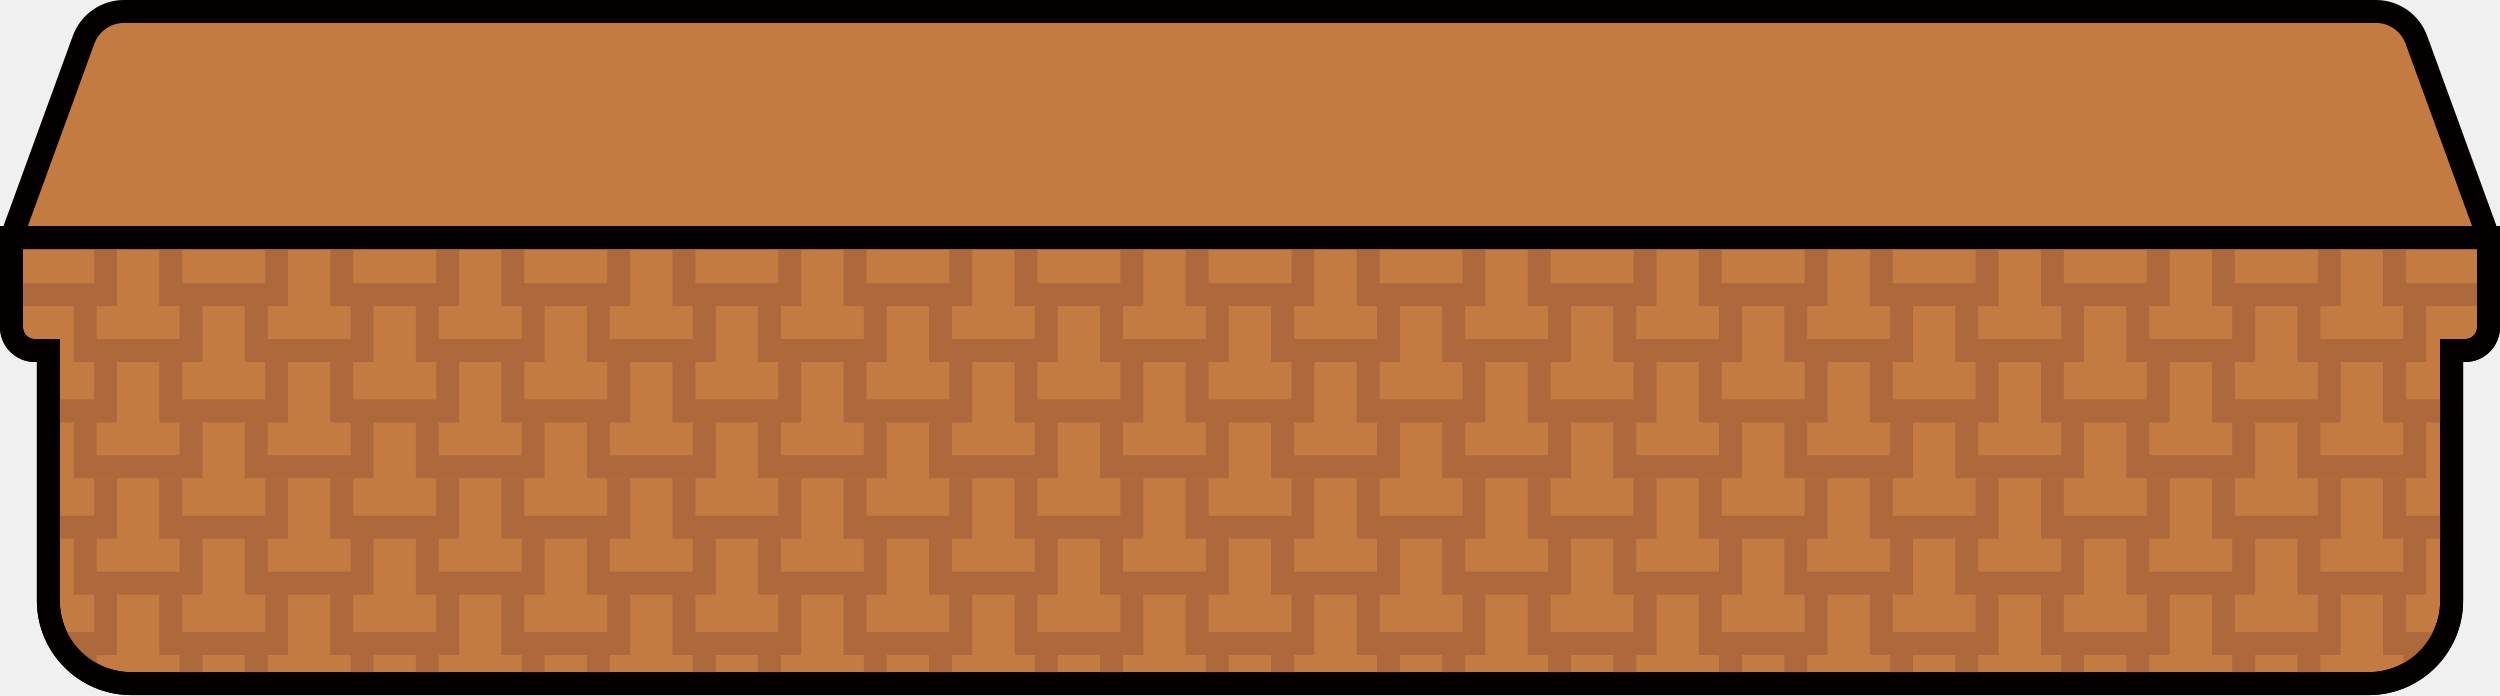
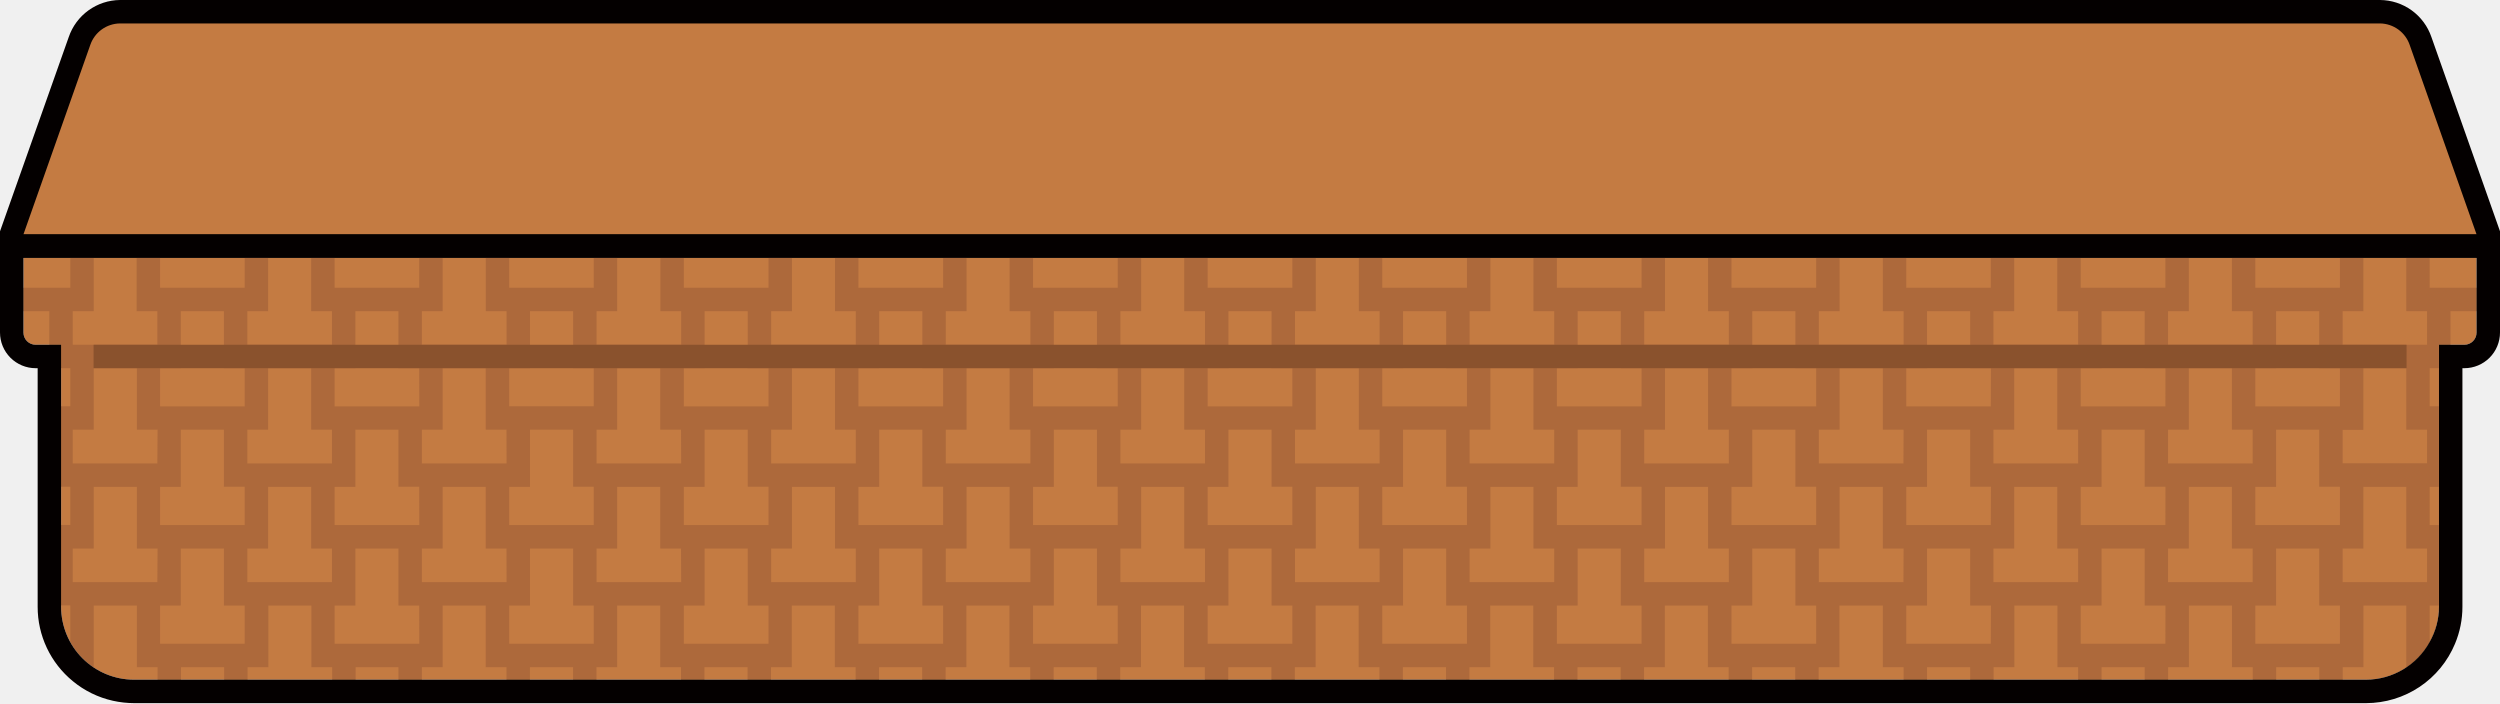
- <svg xmlns="http://www.w3.org/2000/svg" id="레이어_1" data-name="레이어 1" viewBox="0 0 326.65 90.82">
+ <svg xmlns="http://www.w3.org/2000/svg" width="320" height="90" viewBox="0 0 320 90" fill="none">
+   <g clip-path="url(#clip0_25_553)">
+     <path d="M319.1 31.48H0.91L10.17 5.26C10.541 4.176 11.239 3.233 12.169 2.563C13.099 1.893 14.214 1.529 15.36 1.52H304.65C305.795 1.528 306.909 1.892 307.837 2.563C308.766 3.233 309.462 4.176 309.83 5.26L319.1 31.48Z" fill="#C47B42" />
+     <path d="M321.2 33H-1.2L8.8 4.74C9.268 3.368 10.15 2.175 11.325 1.326C12.501 0.477 13.91 0.014 15.36 0L304.65 0C306.101 0.011 307.513 0.474 308.69 1.323C309.867 2.172 310.751 3.366 311.22 4.74L321.2 33ZM3 30H317L308.45 5.78C308.183 4.98 307.674 4.283 306.993 3.785C306.312 3.287 305.493 3.013 304.65 3H15.36C14.521 3.01 13.706 3.278 13.026 3.768C12.346 4.259 11.834 4.947 11.56 5.74L3 30Z" fill="#040000" />
+     <path d="M4.56 44.13H7.82V77.67C7.82 80.144 8.803 82.518 10.553 84.267C12.302 86.017 14.675 87 17.15 87H302.86C305.334 86.997 307.705 86.013 309.454 84.264C311.203 82.515 312.187 80.144 312.19 77.67V44.13H315.44C315.646 44.13 315.849 44.089 316.039 44.01C316.229 43.931 316.402 43.816 316.547 43.67C316.692 43.524 316.806 43.35 316.884 43.16C316.962 42.97 317.001 42.766 317 42.56V33H3V42.56C2.999 42.766 3.038 42.97 3.116 43.16C3.194 43.35 3.308 43.524 3.453 43.67C3.598 43.816 3.771 43.931 3.961 44.01C4.151 44.089 4.354 44.13 4.56 44.13Z" fill="#C47B42" />
+     <path d="M288.68 36.83V33H285.68V39.83H288.34V44.13H277.51V39.83H280.17V33H277.17V36.83H266.33V33H263.33V39.83H266V44.13H255.16V39.83H257.82V33H254.82V36.83H244V33H241V39.83H243.66V44.13H232.81V39.83H235.47V33H232.47V36.83H221.63V33H218.63V39.83H221.29V44.13H210.46V39.83H213.12V33H210.12V36.83H199.28V33H196.28V39.83H198.94V44.13H188.11V39.83H190.77V33H187.77V36.83H176.93V33H173.93V39.83H176.59V44.13H165.76V39.83H168.42V33H165.42V36.83H154.58V33H151.58V39.83H154.24V44.13H143.41V39.83H146.07V33H143.07V36.83H132.23V33H129.23V39.83H131.89V44.13H121.06V39.83H123.72V33H120.72V36.83H109.88V33H106.88V39.83H109.54V44.13H98.71V39.83H101.37V33H98.37V36.83H87.53V33H84.53V39.83H87.19V44.13H76.36V39.83H79V33H76V36.83H65.18V33H62.18V39.83H64.84V44.13H54V39.83H56.66V33H53.66V36.83H42.83V33H39.83V39.83H42.49V44.13H31.66V39.83H34.32V33H31.32V36.83H20.49V33H17.49V39.83H20.14V44.13H9.31V39.83H12V33H9V36.83H3V39.83H6.31V44.13H7.82V47.13H9V52H7.82V62.3H9V67.19H7.82V77.49H9V82.13C9.713 83.431 10.724 84.545 11.95 85.38H12V77.51H17.52V85.4H20.17V87H23.17V85.4H28.69V87H31.69V85.4H34.35V77.51H39.86V85.4H42.52V87H45.52V85.4H51V87H54V85.4H56.66V77.51H62.17V85.4H64.83V87H67.83V85.4H73.35V87H76.35V85.4H79V77.51H84.51V85.4H87.17V87H90.17V85.4H95.69V87H98.69V85.4H101.35V77.51H106.86V85.4H109.52V87H112.52V85.4H118.04V87H121.04V85.4H123.7V77.51H129.21V85.4H131.87V87H134.87V85.4H140.39V87H143.39V85.4H146.05V77.51H151.56V85.4H154.22V87H157.22V85.4H162.74V87H165.74V85.4H168.4V77.51H173.91V85.4H176.57V87H179.57V85.4H185.09V87H188.09V85.4H190.75V77.51H196.26V85.4H198.92V87H201.92V85.4H207.44V87H210.44V85.4H213.1V77.51H218.61V85.4H221.27V87H224.27V85.4H229.79V87H232.79V85.4H235.45V77.51H241V85.4H243.66V87H246.66V85.4H252.18V87H255.18V85.4H257.84V77.51H263.35V85.4H266V87H269V85.4H274.52V87H277.52V85.4H280.18V77.51H285.69V85.4H288.35V87H291.35V85.4H296.87V87H299.87V85.4H302.52V77.51H308V85.4H308.05C309.276 84.569 310.287 83.458 311 82.16V77.51H312.16V67.21H311V62.32H312.16V52H311V47.13H312.16V44.13H313.66V39.83H317V36.83H311V33H308V39.83H310.66V44.13H299.86V39.83H302.51V33H299.51V36.83H288.68ZM20.14 74.51H9.31V70.21H12V62.32H17.52V70.21H20.17L20.14 74.51ZM20.14 59.32H9.31V55H12V47.13H17.52V55H20.17L20.14 59.32ZM31.32 82.4H20.49V77.51H23.14V70.21H28.66V77.51H31.32V82.4ZM31.32 67.21H20.49V62.32H23.14V55H28.66V62.3H31.32V67.21ZM31.32 52.02H20.49V47.13H23.14V39.83H28.66V47.13H31.32V52.02ZM42.49 74.51H31.66V70.21H34.32V62.32H39.83V70.21H42.49V74.51ZM42.49 59.32H31.66V55H34.32V47.13H39.83V55H42.49V59.32ZM53.67 82.4H42.83V77.51H45.49V70.21H51V77.51H53.66L53.67 82.4ZM53.67 67.21H42.83V62.32H45.49V55H51V62.3H53.66L53.67 67.21ZM53.67 52.02H42.83V47.13H45.49V39.83H51V47.13H53.66L53.67 52.02ZM64.84 74.51H54V70.21H56.66V62.32H62.17V70.21H64.83L64.84 74.51ZM64.84 59.32H54V55H56.66V47.13H62.17V55H64.83L64.84 59.32ZM76 82.4H65.18V77.51H67.84V70.21H73.36V77.51H76V82.4ZM76 67.21H65.18V62.32H67.84V55H73.36V62.3H76V67.21ZM76 52H65.18V47.13H67.84V39.83H73.36V47.13H76V52ZM87.19 74.51H76.36V70.21H79V62.32H84.51V70.21H87.17L87.19 74.51ZM87.19 59.32H76.36V55H79V47.13H84.51V55H87.17L87.19 59.32ZM98.37 82.4H87.53V77.51H90.19V70.21H95.71V77.51H98.37V82.4ZM98.37 67.21H87.53V62.32H90.19V55H95.71V62.3H98.37V67.21ZM98.37 52.02H87.53V47.13H90.19V39.83H95.71V47.13H98.37V52.02ZM109.54 74.51H98.71V70.21H101.37V62.32H106.88V70.21H109.54V74.51ZM109.54 59.32H98.71V55H101.37V47.13H106.88V55H109.54V59.32ZM120.72 82.4H109.88V77.51H112.54V70.21H118.06V77.51H120.72V82.4ZM120.72 67.21H109.88V62.32H112.54V55H118.06V62.3H120.72V67.21ZM120.72 52.02H109.88V47.13H112.54V39.83H118.06V47.13H120.72V52.02ZM131.89 74.51H121.06V70.21H123.72V62.32H129.23V70.21H131.89V74.51ZM131.89 59.32H121.06V55H123.72V47.13H129.23V55H131.89V59.32ZM143.07 82.4H132.23V77.51H134.89V70.21H140.41V77.51H143.07V82.4ZM143.07 67.21H132.23V62.32H134.89V55H140.41V62.3H143.07V67.21ZM143.07 52.02H132.23V47.13H134.89V39.83H140.41V47.13H143.07V52.02ZM154.24 74.51H143.41V70.21H146.07V62.32H151.58V70.21H154.24V74.51ZM154.24 59.32H143.41V55H146.07V47.13H151.58V55H154.24V59.32ZM165.42 82.4H154.58V77.51H157.24V70.21H162.76V77.51H165.42V82.4ZM165.42 67.21H154.58V62.32H157.24V55H162.76V62.3H165.42V67.21ZM165.42 52.02H154.58V47.13H157.24V39.83H162.76V47.13H165.42V52.02ZM176.59 74.51H165.76V70.21H168.42V62.32H173.93V70.21H176.59V74.51ZM176.59 59.32H165.76V55H168.42V47.13H173.93V55H176.59V59.32ZM187.77 82.4H176.93V77.51H179.59V70.21H185.11V77.51H187.77V82.4ZM187.77 67.21H176.93V62.32H179.59V55H185.11V62.3H187.77V67.21ZM187.77 52.02H176.93V47.13H179.59V39.83H185.11V47.13H187.77V52.02ZM198.94 74.51H188.11V70.21H190.77V62.32H196.28V70.21H198.94V74.51ZM198.94 59.32H188.11V55H190.77V47.13H196.28V55H198.94V59.32ZM210.12 82.4H199.28V77.51H201.94V70.21H207.46V77.51H210.12V82.4ZM210.12 67.21H199.28V62.32H201.94V55H207.46V62.3H210.12V67.21ZM210.12 52.02H199.28V47.13H201.94V39.83H207.46V47.13H210.12V52.02ZM221.29 74.51H210.46V70.21H213.12V62.32H218.63V70.21H221.29V74.51ZM221.29 59.32H210.46V55H213.12V47.13H218.63V55H221.29V59.32ZM232.47 82.4H221.63V77.51H224.29V70.21H229.81V77.51H232.47V82.4ZM232.47 67.21H221.63V62.32H224.29V55H229.81V62.3H232.47V67.21ZM232.47 52.02H221.63V47.13H224.29V39.83H229.81V47.13H232.47V52.02ZM243.64 74.51H232.81V70.21H235.47V62.32H241V70.21H243.66L243.64 74.51ZM243.64 59.32H232.81V55H235.47V47.13H241V55H243.66L243.64 59.32ZM254.82 82.4H244V77.51H246.66V70.21H252.18V77.51H254.84L254.82 82.4ZM254.82 67.21H244V62.32H246.66V55H252.18V62.3H254.84L254.82 67.21ZM254.82 52.02H244V47.13H246.66V39.83H252.18V47.13H254.84L254.82 52.02ZM266 74.51H255.16V70.21H257.82V62.32H263.33V70.21H266V74.51ZM266 59.32H255.16V55H257.82V47.13H263.33V55H266V59.32ZM277.17 82.4H266.33V77.51H269V70.21H274.52V77.51H277.18L277.17 82.4ZM277.17 67.21H266.33V62.32H269V55H274.52V62.3H277.18L277.17 67.21ZM277.17 52.02H266.33V47.13H269V39.83H274.52V47.13H277.18L277.17 52.02ZM288.34 74.51H277.51V70.21H280.17V62.32H285.68V70.21H288.34V74.51ZM288.34 59.32H277.51V55H280.17V47.13H285.68V55H288.34V59.32ZM299.51 82.4H288.68V77.51H291.34V70.21H296.86V77.51H299.51V82.4ZM299.51 67.21H288.68V62.32H291.34V55H296.86V62.3H299.51V67.21ZM299.51 52.02H288.68V47.13H291.34V39.83H296.86V47.13H299.51V52.02ZM299.86 55.02H302.51V47.13H308V55H310.66V59.3H299.86V55.02ZM299.86 70.21H302.51V62.32H308V70.21H310.66V74.51H299.86V70.21Z" fill="#AD693B" />
+     <path d="M313.69 30H0V42.56C-2.89756e-06 43.77 0.48 44.931 1.335 45.788C2.19 46.645 3.35 47.127 4.56 47.13H4.82V77.67C4.817 79.489 5.219 81.285 5.995 82.93C6.772 84.575 7.904 86.026 9.31 87.18C10.803 88.416 12.568 89.279 14.46 89.7C15.343 89.896 16.245 89.997 17.15 90H302.86C305.295 89.999 307.676 89.276 309.701 87.924C311.726 86.571 313.306 84.649 314.24 82.4C314.868 80.902 315.191 79.294 315.19 77.67V47.13H315.44C316.65 47.127 317.81 46.645 318.665 45.788C319.52 44.931 320 43.77 320 42.56V30H313.69ZM317 36.83V42.56C317.001 42.766 316.962 42.97 316.884 43.16C316.806 43.35 316.692 43.524 316.547 43.67C316.402 43.816 316.229 43.931 316.039 44.01C315.849 44.089 315.646 44.13 315.44 44.13H312.19V77.67C312.184 79.244 311.774 80.79 311 82.16C310.199 83.621 309.022 84.84 307.591 85.691C306.159 86.542 304.525 86.994 302.86 87H17.15C14.676 86.997 12.305 86.013 10.556 84.264C8.806 82.515 7.823 80.144 7.82 77.67V44.13H4.56C4.354 44.13 4.151 44.089 3.961 44.01C3.771 43.931 3.598 43.816 3.453 43.67C3.308 43.524 3.194 43.35 3.116 43.16C3.038 42.97 2.999 42.766 3 42.56V33H317V36.83Z" fill="#040000" />
+     <path d="M308.04 44.13H11.98V47.13H308.04V44.13Z" fill="#8A522D" />
+   </g>
  <defs>
-     <style>.cls-1{fill:none;}.cls-2{fill:#c47b42;}.cls-3{fill:#040000;}.cls-4{clip-path:url(#clip-path);}.cls-5{fill:#ad693b;}</style>
-     <clipPath id="clip-path">
-       <path class="cls-1" d="M1.5,31V42.74A3.06,3.06,0,0,0,4.56,45.8H6.32V78.49A10.82,10.82,0,0,0,17.15,89.32H309.5a10.83,10.83,0,0,0,10.83-10.83V45.8h1.76a3.06,3.06,0,0,0,3.06-3.06V31Z" />
+     <clipPath id="clip0_25_553">
+       <rect width="320" height="90" fill="white" />
    </clipPath>
  </defs>
-   <path class="cls-2" d="M1.5,31V42.74A3.06,3.06,0,0,0,4.56,45.8H6.32V78.49A10.82,10.82,0,0,0,17.15,89.32H309.5a10.83,10.83,0,0,0,10.83-10.83V45.8h1.76a3.06,3.06,0,0,0,3.06-3.06V31Z" />
-   <path class="cls-3" d="M309.5,90.82H17.15A12.34,12.34,0,0,1,4.82,78.49V47.3H4.56A4.56,4.56,0,0,1,0,42.74V29.54H326.65v13.2a4.56,4.56,0,0,1-4.56,4.56h-.26V78.49A12.34,12.34,0,0,1,309.5,90.82ZM3,32.54v10.2A1.56,1.56,0,0,0,4.56,44.3H7.82V78.49a9.33,9.33,0,0,0,9.33,9.33H309.5a9.33,9.33,0,0,0,9.33-9.33V44.3h3.26a1.56,1.56,0,0,0,1.56-1.56V32.54Z" />
-   <path class="cls-2" d="M325.15,31H1.5L10.92,5.19A5.62,5.62,0,0,1,16.2,1.5H310.45a5.59,5.59,0,0,1,5.27,3.69Z" />
-   <path class="cls-3" d="M327.29,32.54H-.64L9.52,4.67A7.12,7.12,0,0,1,16.2,0H310.45a7.13,7.13,0,0,1,6.68,4.67Zm-323.65-3H323L314.31,5.7A4.12,4.12,0,0,0,310.45,3H16.2a4.13,4.13,0,0,0-3.87,2.7Z" />
-   <g class="cls-4">
-     <polygon class="cls-5" points="15.29 55.19 -1.54 55.19 -1.54 47.29 1.46 47.29 1.46 52.19 12.29 52.19 12.29 47.29 15.29 47.29 15.29 55.19" />
-     <polygon class="cls-5" points="37.64 55.19 20.81 55.19 20.81 47.29 23.81 47.29 23.81 52.19 34.64 52.19 34.64 47.29 37.64 47.29 37.64 55.19" />
-     <polygon class="cls-5" points="26.46 62.49 9.63 62.49 9.63 54.59 12.63 54.59 12.63 59.49 23.46 59.49 23.46 54.59 26.46 54.59 26.46 62.49" />
-     <polygon class="cls-5" points="59.99 55.19 43.16 55.19 43.16 47.29 46.16 47.29 46.16 52.19 56.99 52.19 56.99 47.29 59.99 47.29 59.99 55.19" />
-     <polygon class="cls-5" points="48.81 62.49 31.98 62.49 31.98 54.59 34.98 54.59 34.98 59.49 45.81 59.49 45.81 54.59 48.81 54.59 48.81 62.49" />
-     <polygon class="cls-5" points="82.34 55.19 65.51 55.19 65.51 47.29 68.51 47.29 68.51 52.19 79.34 52.19 79.34 47.29 82.34 47.29 82.34 55.19" />
-     <polygon class="cls-5" points="71.16 62.49 54.33 62.49 54.33 54.59 57.33 54.59 57.33 59.49 68.16 59.49 68.16 54.59 71.16 54.59 71.16 62.49" />
-     <polygon class="cls-5" points="104.69 55.19 87.86 55.19 87.86 47.29 90.86 47.29 90.86 52.19 101.69 52.19 101.69 47.29 104.69 47.29 104.69 55.19" />
-     <polygon class="cls-5" points="93.51 62.49 76.68 62.49 76.68 54.59 79.68 54.59 79.68 59.49 90.51 59.49 90.51 54.59 93.51 54.59 93.51 62.49" />
-     <polygon class="cls-5" points="127.04 55.19 110.21 55.19 110.21 47.29 113.21 47.29 113.21 52.19 124.04 52.19 124.04 47.29 127.04 47.29 127.04 55.19" />
-     <polygon class="cls-5" points="115.86 62.49 99.03 62.49 99.03 54.59 102.03 54.59 102.03 59.49 112.86 59.49 112.86 54.59 115.86 54.59 115.86 62.49" />
-     <polygon class="cls-5" points="149.39 55.19 132.56 55.19 132.56 47.29 135.56 47.29 135.56 52.19 146.39 52.19 146.39 47.29 149.39 47.29 149.39 55.19" />
-     <polygon class="cls-5" points="138.21 62.49 121.38 62.49 121.38 54.59 124.38 54.59 124.38 59.49 135.21 59.49 135.21 54.59 138.21 54.59 138.21 62.49" />
-     <polygon class="cls-5" points="171.74 55.19 154.91 55.19 154.91 47.29 157.91 47.29 157.91 52.19 168.74 52.19 168.74 47.29 171.74 47.29 171.74 55.19" />
-     <polygon class="cls-5" points="160.56 62.49 143.73 62.49 143.73 54.59 146.73 54.59 146.73 59.49 157.56 59.49 157.56 54.59 160.56 54.59 160.56 62.49" />
-     <polygon class="cls-5" points="194.09 55.19 177.26 55.19 177.26 47.29 180.26 47.29 180.26 52.19 191.09 52.19 191.09 47.29 194.09 47.29 194.09 55.19" />
-     <polygon class="cls-5" points="182.91 62.49 166.08 62.49 166.08 54.59 169.08 54.59 169.08 59.49 179.91 59.49 179.91 54.59 182.91 54.59 182.91 62.49" />
-     <polygon class="cls-5" points="216.44 55.19 199.61 55.19 199.61 47.29 202.61 47.29 202.61 52.19 213.44 52.19 213.44 47.29 216.44 47.29 216.44 55.19" />
-     <polygon class="cls-5" points="205.26 62.49 188.43 62.49 188.43 54.59 191.43 54.59 191.43 59.49 202.26 59.49 202.26 54.59 205.26 54.59 205.26 62.49" />
-     <polygon class="cls-5" points="238.79 55.19 221.96 55.19 221.96 47.29 224.96 47.29 224.96 52.19 235.79 52.19 235.79 47.29 238.79 47.29 238.79 55.19" />
-     <polygon class="cls-5" points="227.61 62.49 210.78 62.49 210.78 54.59 213.78 54.59 213.78 59.49 224.61 59.49 224.61 54.59 227.61 54.59 227.61 62.49" />
-     <polygon class="cls-5" points="261.14 55.19 244.31 55.19 244.31 47.29 247.31 47.29 247.31 52.19 258.14 52.19 258.14 47.29 261.14 47.29 261.14 55.19" />
-     <polygon class="cls-5" points="249.96 62.49 233.13 62.49 233.13 54.59 236.13 54.59 236.13 59.49 246.96 59.49 246.96 54.59 249.96 54.59 249.96 62.49" />
-     <polygon class="cls-5" points="283.49 55.19 266.66 55.19 266.66 47.29 269.66 47.29 269.66 52.19 280.49 52.19 280.49 47.29 283.49 47.29 283.49 55.19" />
-     <polygon class="cls-5" points="272.31 62.49 255.48 62.49 255.48 54.59 258.48 54.59 258.48 59.49 269.31 59.49 269.31 54.59 272.31 54.59 272.31 62.49" />
-     <polygon class="cls-5" points="305.84 55.19 289.01 55.19 289.01 47.29 292.01 47.29 292.01 52.19 302.84 52.19 302.84 47.29 305.84 47.29 305.84 55.19" />
-     <polygon class="cls-5" points="294.66 62.49 277.83 62.49 277.83 54.59 280.83 54.59 280.83 59.49 291.66 59.49 291.66 54.59 294.66 54.59 294.66 62.49" />
-     <polygon class="cls-5" points="328.19 55.19 311.36 55.19 311.36 47.29 314.36 47.29 314.36 52.19 325.19 52.19 325.19 47.29 328.19 47.29 328.19 55.19" />
-     <polygon class="cls-5" points="317.01 62.49 300.18 62.49 300.18 54.59 303.18 54.59 303.18 59.49 314.01 59.49 314.01 54.59 317.01 54.59 317.01 62.49" />
-     <polygon class="cls-5" points="15.29 70.39 -1.54 70.39 -1.54 62.48 1.46 62.48 1.46 67.39 12.29 67.39 12.29 62.48 15.29 62.48 15.29 70.39" />
-     <polygon class="cls-5" points="37.64 70.39 20.81 70.39 20.81 62.48 23.81 62.48 23.81 67.39 34.64 67.39 34.64 62.48 37.64 62.48 37.64 70.39" />
-     <polygon class="cls-5" points="26.46 77.69 9.63 77.69 9.63 69.78 12.63 69.78 12.63 74.69 23.46 74.69 23.46 69.78 26.46 69.78 26.46 77.69" />
-     <polygon class="cls-5" points="59.99 70.39 43.16 70.39 43.16 62.48 46.16 62.48 46.16 67.39 56.99 67.39 56.99 62.48 59.99 62.48 59.99 70.39" />
-     <polygon class="cls-5" points="48.81 77.69 31.98 77.69 31.98 69.78 34.98 69.78 34.98 74.69 45.81 74.69 45.81 69.78 48.81 69.78 48.81 77.69" />
-     <polygon class="cls-5" points="82.34 70.39 65.51 70.39 65.51 62.48 68.51 62.48 68.51 67.39 79.34 67.39 79.34 62.48 82.34 62.48 82.34 70.39" />
-     <polygon class="cls-5" points="71.16 77.69 54.33 77.69 54.33 69.78 57.33 69.78 57.33 74.69 68.16 74.69 68.16 69.78 71.16 69.78 71.16 77.69" />
-     <polygon class="cls-5" points="104.69 70.39 87.86 70.39 87.86 62.48 90.86 62.48 90.86 67.39 101.69 67.39 101.69 62.48 104.69 62.48 104.69 70.39" />
-     <polygon class="cls-5" points="93.51 77.69 76.68 77.69 76.68 69.78 79.68 69.78 79.68 74.69 90.51 74.69 90.51 69.78 93.51 69.78 93.51 77.69" />
-     <polygon class="cls-5" points="127.04 70.39 110.21 70.39 110.21 62.48 113.21 62.48 113.21 67.39 124.04 67.39 124.04 62.48 127.04 62.48 127.04 70.39" />
-     <polygon class="cls-5" points="115.86 77.69 99.03 77.69 99.03 69.78 102.03 69.78 102.03 74.69 112.86 74.69 112.86 69.78 115.86 69.78 115.86 77.69" />
-     <polygon class="cls-5" points="149.39 70.39 132.56 70.39 132.56 62.48 135.56 62.48 135.56 67.39 146.39 67.39 146.39 62.48 149.39 62.48 149.39 70.39" />
-     <polygon class="cls-5" points="138.21 77.69 121.38 77.69 121.38 69.78 124.38 69.78 124.38 74.69 135.21 74.69 135.21 69.78 138.21 69.78 138.21 77.69" />
-     <polygon class="cls-5" points="171.74 70.39 154.91 70.39 154.91 62.48 157.91 62.48 157.91 67.39 168.74 67.39 168.74 62.48 171.74 62.48 171.74 70.39" />
-     <polygon class="cls-5" points="160.56 77.69 143.73 77.69 143.73 69.78 146.73 69.78 146.73 74.69 157.56 74.69 157.56 69.78 160.56 69.78 160.56 77.69" />
-     <polygon class="cls-5" points="194.09 70.39 177.26 70.39 177.26 62.48 180.26 62.48 180.26 67.39 191.09 67.39 191.09 62.48 194.09 62.48 194.09 70.39" />
-     <polygon class="cls-5" points="182.91 77.69 166.08 77.69 166.08 69.78 169.08 69.78 169.08 74.69 179.91 74.69 179.91 69.78 182.91 69.78 182.91 77.69" />
-     <polygon class="cls-5" points="216.44 70.39 199.61 70.39 199.61 62.48 202.61 62.48 202.61 67.39 213.44 67.39 213.44 62.48 216.44 62.48 216.44 70.39" />
-     <polygon class="cls-5" points="205.26 77.69 188.43 77.69 188.43 69.78 191.43 69.78 191.43 74.69 202.26 74.69 202.26 69.78 205.26 69.78 205.26 77.69" />
-     <polygon class="cls-5" points="238.79 70.39 221.96 70.39 221.96 62.48 224.96 62.48 224.96 67.39 235.79 67.39 235.79 62.48 238.79 62.48 238.79 70.39" />
-     <polygon class="cls-5" points="227.61 77.69 210.78 77.69 210.78 69.78 213.78 69.78 213.78 74.69 224.61 74.69 224.61 69.78 227.61 69.78 227.61 77.69" />
-     <polygon class="cls-5" points="261.14 70.39 244.31 70.39 244.31 62.48 247.31 62.48 247.31 67.39 258.14 67.39 258.14 62.48 261.14 62.48 261.14 70.39" />
-     <polygon class="cls-5" points="249.96 77.69 233.13 77.69 233.13 69.78 236.13 69.78 236.13 74.69 246.96 74.69 246.96 69.78 249.96 69.78 249.96 77.69" />
-     <polygon class="cls-5" points="283.49 70.39 266.66 70.39 266.66 62.48 269.66 62.48 269.66 67.39 280.49 67.39 280.49 62.48 283.49 62.48 283.49 70.39" />
-     <polygon class="cls-5" points="272.31 77.69 255.48 77.69 255.48 69.78 258.48 69.78 258.48 74.69 269.31 74.69 269.31 69.78 272.31 69.78 272.31 77.69" />
-     <polygon class="cls-5" points="305.84 70.39 289.01 70.39 289.01 62.48 292.01 62.48 292.01 67.39 302.84 67.39 302.84 62.48 305.84 62.48 305.84 70.39" />
-     <polygon class="cls-5" points="294.66 77.69 277.83 77.69 277.83 69.78 280.83 69.78 280.83 74.69 291.66 74.69 291.66 69.78 294.66 69.78 294.66 77.69" />
-     <polygon class="cls-5" points="328.19 70.39 311.36 70.39 311.36 62.48 314.36 62.48 314.36 67.39 325.19 67.39 325.19 62.48 328.19 62.48 328.19 70.39" />
-     <polygon class="cls-5" points="317.01 77.69 300.18 77.69 300.18 69.78 303.18 69.78 303.18 74.69 314.01 74.69 314.01 69.78 317.01 69.78 317.01 77.69" />
-     <polygon class="cls-5" points="15.29 85.58 -1.54 85.58 -1.54 77.67 1.46 77.67 1.46 82.58 12.29 82.58 12.29 77.67 15.29 77.67 15.29 85.58" />
-     <polygon class="cls-5" points="37.64 85.58 20.81 85.58 20.81 77.67 23.81 77.67 23.81 82.58 34.64 82.58 34.64 77.67 37.64 77.67 37.64 85.58" />
-     <polygon class="cls-5" points="26.46 92.88 9.63 92.88 9.63 84.97 12.63 84.97 12.63 89.88 23.46 89.88 23.46 84.97 26.46 84.97 26.46 92.88" />
-     <polygon class="cls-5" points="59.99 85.58 43.16 85.58 43.16 77.67 46.16 77.67 46.16 82.58 56.99 82.58 56.99 77.67 59.99 77.67 59.99 85.58" />
-     <polygon class="cls-5" points="48.81 92.88 31.98 92.88 31.98 84.97 34.98 84.97 34.98 89.88 45.81 89.88 45.81 84.97 48.81 84.97 48.81 92.88" />
-     <polygon class="cls-5" points="82.34 85.58 65.51 85.58 65.51 77.67 68.51 77.67 68.51 82.58 79.34 82.58 79.34 77.67 82.34 77.67 82.34 85.58" />
-     <polygon class="cls-5" points="71.16 92.88 54.33 92.88 54.33 84.97 57.33 84.97 57.33 89.88 68.16 89.88 68.16 84.97 71.16 84.97 71.16 92.88" />
-     <polygon class="cls-5" points="104.69 85.58 87.86 85.58 87.86 77.67 90.86 77.67 90.86 82.58 101.69 82.58 101.69 77.67 104.69 77.67 104.69 85.58" />
-     <polygon class="cls-5" points="93.51 92.88 76.68 92.88 76.68 84.97 79.68 84.97 79.68 89.88 90.51 89.88 90.51 84.97 93.51 84.97 93.51 92.88" />
-     <polygon class="cls-5" points="127.04 85.58 110.21 85.58 110.21 77.67 113.21 77.67 113.21 82.58 124.04 82.58 124.04 77.67 127.04 77.67 127.04 85.58" />
-     <polygon class="cls-5" points="115.86 92.88 99.03 92.88 99.03 84.97 102.03 84.97 102.03 89.88 112.86 89.88 112.86 84.97 115.86 84.97 115.86 92.88" />
-     <polygon class="cls-5" points="149.39 85.58 132.56 85.58 132.56 77.67 135.56 77.67 135.56 82.58 146.39 82.58 146.39 77.67 149.39 77.67 149.39 85.58" />
-     <polygon class="cls-5" points="138.21 92.88 121.38 92.88 121.38 84.97 124.38 84.97 124.38 89.88 135.21 89.88 135.21 84.97 138.21 84.97 138.21 92.88" />
-     <polygon class="cls-5" points="171.74 85.58 154.91 85.58 154.91 77.67 157.91 77.67 157.91 82.58 168.74 82.58 168.74 77.67 171.74 77.67 171.74 85.58" />
-     <polygon class="cls-5" points="160.56 92.88 143.73 92.88 143.73 84.97 146.73 84.97 146.73 89.88 157.56 89.88 157.56 84.97 160.56 84.97 160.56 92.88" />
-     <polygon class="cls-5" points="194.09 85.58 177.26 85.58 177.26 77.67 180.26 77.67 180.26 82.58 191.09 82.58 191.09 77.67 194.09 77.67 194.09 85.58" />
-     <polygon class="cls-5" points="182.91 92.88 166.08 92.88 166.08 84.97 169.08 84.97 169.08 89.88 179.91 89.88 179.91 84.97 182.91 84.97 182.91 92.88" />
-     <polygon class="cls-5" points="216.44 85.58 199.61 85.58 199.61 77.67 202.61 77.67 202.61 82.58 213.44 82.58 213.44 77.67 216.44 77.67 216.44 85.58" />
-     <polygon class="cls-5" points="205.26 92.88 188.43 92.88 188.43 84.97 191.43 84.97 191.43 89.88 202.26 89.88 202.26 84.97 205.26 84.97 205.26 92.88" />
-     <polygon class="cls-5" points="238.79 85.58 221.96 85.58 221.96 77.67 224.96 77.67 224.96 82.58 235.79 82.58 235.79 77.67 238.79 77.67 238.79 85.58" />
-     <polygon class="cls-5" points="227.61 92.88 210.78 92.88 210.78 84.97 213.78 84.97 213.78 89.88 224.61 89.88 224.61 84.97 227.61 84.97 227.61 92.88" />
-     <polygon class="cls-5" points="261.14 85.58 244.31 85.58 244.31 77.67 247.31 77.67 247.31 82.58 258.14 82.58 258.14 77.67 261.14 77.67 261.14 85.58" />
-     <polygon class="cls-5" points="249.96 92.88 233.13 92.88 233.13 84.97 236.13 84.97 236.13 89.88 246.96 89.88 246.96 84.97 249.96 84.97 249.96 92.88" />
-     <polygon class="cls-5" points="283.49 85.58 266.66 85.58 266.66 77.67 269.66 77.67 269.66 82.58 280.49 82.58 280.49 77.67 283.49 77.67 283.49 85.58" />
-     <polygon class="cls-5" points="272.31 92.88 255.48 92.88 255.48 84.97 258.48 84.97 258.48 89.88 269.31 89.88 269.31 84.97 272.31 84.97 272.31 92.88" />
-     <polygon class="cls-5" points="305.84 85.58 289.01 85.58 289.01 77.67 292.01 77.67 292.01 82.58 302.84 82.58 302.84 77.67 305.84 77.67 305.84 85.58" />
-     <polygon class="cls-5" points="294.66 92.88 277.83 92.88 277.83 84.97 280.83 84.97 280.83 89.88 291.66 89.88 291.66 84.97 294.66 84.97 294.66 92.88" />
-     <polygon class="cls-5" points="328.19 85.58 311.36 85.58 311.36 77.67 314.36 77.67 314.36 82.58 325.19 82.58 325.19 77.67 328.19 77.67 328.19 85.58" />
-     <polygon class="cls-5" points="317.01 92.88 300.18 92.88 300.18 84.97 303.18 84.97 303.18 89.88 314.01 89.88 314.01 84.97 317.01 84.97 317.01 92.88" />
-     <polygon class="cls-5" points="15.29 9.62 -1.54 9.62 -1.54 1.71 1.46 1.71 1.46 6.62 12.29 6.62 12.29 1.71 15.29 1.71 15.29 9.62" />
-     <polygon class="cls-5" points="37.64 9.62 20.81 9.62 20.81 1.71 23.81 1.71 23.81 6.62 34.64 6.62 34.64 1.71 37.64 1.71 37.64 9.62" />
-     <polygon class="cls-5" points="26.46 16.92 9.63 16.92 9.63 9.02 12.63 9.02 12.63 13.92 23.46 13.92 23.46 9.02 26.46 9.02 26.46 16.92" />
-     <polygon class="cls-5" points="59.99 9.62 43.16 9.62 43.16 1.71 46.16 1.71 46.16 6.62 56.99 6.62 56.99 1.71 59.99 1.71 59.99 9.62" />
-     <polygon class="cls-5" points="48.81 16.92 31.98 16.92 31.98 9.02 34.98 9.02 34.98 13.92 45.81 13.92 45.81 9.02 48.81 9.02 48.81 16.92" />
-     <polygon class="cls-5" points="82.34 9.62 65.51 9.62 65.51 1.71 68.51 1.71 68.51 6.62 79.34 6.62 79.34 1.71 82.34 1.71 82.34 9.62" />
-     <polygon class="cls-5" points="71.16 16.92 54.33 16.92 54.33 9.02 57.33 9.02 57.33 13.92 68.16 13.92 68.16 9.02 71.16 9.02 71.16 16.92" />
-     <polygon class="cls-5" points="104.69 9.62 87.86 9.62 87.86 1.71 90.86 1.71 90.86 6.62 101.69 6.62 101.69 1.71 104.69 1.71 104.69 9.62" />
-     <polygon class="cls-5" points="93.51 16.92 76.68 16.92 76.68 9.02 79.68 9.02 79.68 13.92 90.51 13.92 90.51 9.02 93.51 9.02 93.51 16.92" />
-     <polygon class="cls-5" points="127.04 9.62 110.21 9.62 110.21 1.71 113.21 1.71 113.21 6.62 124.04 6.62 124.04 1.71 127.04 1.71 127.04 9.62" />
-     <polygon class="cls-5" points="115.86 16.92 99.03 16.92 99.03 9.02 102.03 9.02 102.03 13.92 112.86 13.92 112.86 9.02 115.86 9.02 115.86 16.92" />
-     <polygon class="cls-5" points="149.39 9.62 132.56 9.62 132.56 1.71 135.56 1.71 135.56 6.62 146.39 6.62 146.39 1.71 149.39 1.71 149.39 9.62" />
-     <polygon class="cls-5" points="138.21 16.92 121.38 16.92 121.38 9.02 124.38 9.02 124.38 13.92 135.21 13.92 135.21 9.02 138.21 9.02 138.21 16.92" />
-     <polygon class="cls-5" points="171.74 9.62 154.91 9.62 154.91 1.71 157.91 1.71 157.91 6.62 168.74 6.62 168.74 1.71 171.74 1.71 171.74 9.62" />
-     <polygon class="cls-5" points="160.56 16.92 143.73 16.92 143.73 9.02 146.73 9.02 146.73 13.92 157.56 13.92 157.56 9.02 160.56 9.02 160.56 16.92" />
-     <polygon class="cls-5" points="194.09 9.62 177.26 9.62 177.26 1.71 180.26 1.71 180.26 6.62 191.09 6.62 191.09 1.71 194.09 1.71 194.09 9.62" />
-     <polygon class="cls-5" points="182.91 16.92 166.08 16.92 166.08 9.02 169.08 9.02 169.08 13.92 179.91 13.92 179.91 9.02 182.91 9.02 182.91 16.92" />
-     <polygon class="cls-5" points="216.44 9.62 199.61 9.62 199.61 1.71 202.61 1.71 202.61 6.62 213.44 6.62 213.44 1.71 216.44 1.71 216.44 9.62" />
-     <polygon class="cls-5" points="205.26 16.92 188.43 16.92 188.43 9.02 191.43 9.02 191.43 13.92 202.26 13.92 202.26 9.02 205.26 9.02 205.26 16.92" />
-     <polygon class="cls-5" points="238.79 9.62 221.96 9.62 221.96 1.71 224.96 1.71 224.96 6.62 235.79 6.62 235.79 1.71 238.79 1.71 238.79 9.62" />
-     <polygon class="cls-5" points="227.61 16.92 210.78 16.92 210.78 9.02 213.78 9.02 213.78 13.92 224.61 13.92 224.61 9.02 227.61 9.02 227.61 16.92" />
-     <polygon class="cls-5" points="261.14 9.62 244.31 9.62 244.31 1.71 247.31 1.71 247.31 6.62 258.14 6.62 258.14 1.71 261.14 1.71 261.14 9.62" />
-     <polygon class="cls-5" points="249.96 16.92 233.13 16.92 233.13 9.02 236.13 9.02 236.13 13.92 246.96 13.92 246.96 9.02 249.96 9.02 249.96 16.92" />
-     <polygon class="cls-5" points="283.49 9.62 266.66 9.62 266.66 1.71 269.66 1.71 269.66 6.62 280.49 6.62 280.49 1.71 283.49 1.71 283.49 9.62" />
-     <polygon class="cls-5" points="272.31 16.92 255.48 16.92 255.48 9.02 258.48 9.02 258.48 13.92 269.31 13.92 269.31 9.02 272.31 9.02 272.31 16.92" />
-     <polygon class="cls-5" points="305.84 9.62 289.01 9.62 289.01 1.71 292.01 1.71 292.01 6.62 302.84 6.62 302.84 1.71 305.84 1.71 305.84 9.62" />
-     <polygon class="cls-5" points="294.66 16.92 277.83 16.92 277.83 9.02 280.83 9.02 280.83 13.92 291.66 13.92 291.66 9.02 294.66 9.02 294.66 16.92" />
-     <polygon class="cls-5" points="328.19 9.62 311.36 9.62 311.36 1.71 314.36 1.71 314.36 6.62 325.19 6.62 325.19 1.71 328.19 1.71 328.19 9.62" />
-     <polygon class="cls-5" points="317.01 16.92 300.18 16.92 300.18 9.02 303.18 9.02 303.18 13.92 314.01 13.92 314.01 9.02 317.01 9.02 317.01 16.92" />
-     <polygon class="cls-5" points="15.29 24.81 -1.54 24.81 -1.54 16.91 1.46 16.91 1.46 21.81 12.29 21.81 12.29 16.91 15.29 16.91 15.29 24.81" />
-     <polygon class="cls-5" points="37.64 24.81 20.81 24.81 20.81 16.91 23.81 16.91 23.81 21.81 34.64 21.81 34.64 16.91 37.64 16.91 37.64 24.81" />
-     <polygon class="cls-5" points="26.46 32.11 9.63 32.11 9.63 24.21 12.63 24.21 12.63 29.11 23.46 29.11 23.46 24.21 26.46 24.21 26.46 32.11" />
-     <polygon class="cls-5" points="59.99 24.81 43.16 24.81 43.16 16.91 46.16 16.91 46.16 21.81 56.99 21.81 56.99 16.91 59.99 16.91 59.99 24.81" />
-     <polygon class="cls-5" points="48.81 32.11 31.98 32.11 31.98 24.21 34.98 24.21 34.98 29.11 45.81 29.11 45.81 24.21 48.81 24.21 48.81 32.11" />
-     <polygon class="cls-5" points="82.34 24.81 65.51 24.81 65.51 16.91 68.51 16.91 68.51 21.81 79.34 21.81 79.34 16.91 82.34 16.91 82.34 24.81" />
-     <polygon class="cls-5" points="71.16 32.11 54.33 32.11 54.33 24.21 57.33 24.21 57.33 29.11 68.16 29.11 68.16 24.21 71.16 24.21 71.16 32.11" />
-     <polygon class="cls-5" points="104.69 24.81 87.86 24.81 87.86 16.91 90.86 16.91 90.86 21.81 101.69 21.81 101.69 16.91 104.69 16.91 104.69 24.81" />
-     <polygon class="cls-5" points="93.51 32.11 76.68 32.11 76.68 24.21 79.68 24.21 79.68 29.11 90.51 29.11 90.51 24.21 93.51 24.21 93.51 32.11" />
-     <polygon class="cls-5" points="127.04 24.81 110.21 24.81 110.21 16.91 113.21 16.91 113.21 21.81 124.04 21.81 124.04 16.91 127.04 16.91 127.04 24.81" />
-     <polygon class="cls-5" points="115.86 32.11 99.03 32.11 99.03 24.21 102.03 24.21 102.03 29.11 112.86 29.11 112.86 24.21 115.86 24.21 115.86 32.11" />
-     <polygon class="cls-5" points="149.39 24.81 132.56 24.81 132.56 16.91 135.56 16.91 135.56 21.81 146.39 21.81 146.39 16.91 149.39 16.91 149.39 24.81" />
-     <polygon class="cls-5" points="138.21 32.11 121.38 32.11 121.38 24.21 124.38 24.21 124.38 29.11 135.21 29.11 135.21 24.21 138.21 24.21 138.21 32.11" />
-     <polygon class="cls-5" points="171.74 24.81 154.91 24.81 154.91 16.91 157.91 16.91 157.91 21.81 168.74 21.81 168.74 16.91 171.74 16.91 171.74 24.81" />
-     <polygon class="cls-5" points="160.56 32.11 143.73 32.11 143.73 24.21 146.73 24.21 146.73 29.11 157.56 29.11 157.56 24.21 160.56 24.21 160.56 32.11" />
-     <polygon class="cls-5" points="194.09 24.81 177.26 24.81 177.26 16.91 180.26 16.91 180.26 21.81 191.09 21.81 191.09 16.91 194.09 16.91 194.09 24.81" />
-     <polygon class="cls-5" points="182.91 32.11 166.08 32.11 166.08 24.21 169.08 24.21 169.08 29.11 179.91 29.11 179.91 24.21 182.91 24.21 182.91 32.11" />
-     <polygon class="cls-5" points="216.44 24.81 199.61 24.81 199.61 16.91 202.61 16.91 202.61 21.81 213.44 21.81 213.44 16.91 216.44 16.91 216.44 24.81" />
-     <polygon class="cls-5" points="205.26 32.11 188.43 32.11 188.43 24.21 191.43 24.21 191.43 29.11 202.26 29.11 202.26 24.21 205.26 24.21 205.26 32.11" />
-     <polygon class="cls-5" points="238.79 24.81 221.96 24.81 221.96 16.91 224.96 16.91 224.96 21.81 235.79 21.81 235.79 16.91 238.79 16.91 238.79 24.81" />
-     <polygon class="cls-5" points="227.61 32.11 210.78 32.11 210.78 24.21 213.78 24.21 213.78 29.11 224.61 29.11 224.61 24.21 227.61 24.21 227.61 32.11" />
-     <polygon class="cls-5" points="261.14 24.81 244.31 24.81 244.31 16.91 247.31 16.91 247.31 21.81 258.14 21.81 258.14 16.91 261.14 16.91 261.14 24.81" />
-     <polygon class="cls-5" points="249.96 32.11 233.13 32.11 233.13 24.21 236.13 24.21 236.13 29.11 246.96 29.11 246.96 24.21 249.96 24.21 249.96 32.11" />
-     <polygon class="cls-5" points="283.49 24.81 266.66 24.81 266.66 16.91 269.66 16.91 269.66 21.81 280.49 21.81 280.49 16.91 283.49 16.91 283.49 24.81" />
-     <polygon class="cls-5" points="272.31 32.11 255.48 32.11 255.48 24.21 258.48 24.21 258.48 29.11 269.31 29.11 269.31 24.21 272.31 24.21 272.31 32.11" />
-     <polygon class="cls-5" points="305.84 24.81 289.01 24.81 289.01 16.91 292.01 16.91 292.01 21.81 302.84 21.81 302.84 16.91 305.84 16.91 305.84 24.81" />
-     <polygon class="cls-5" points="294.66 32.11 277.83 32.11 277.83 24.21 280.83 24.21 280.83 29.11 291.66 29.11 291.66 24.21 294.66 24.21 294.66 32.11" />
-     <polygon class="cls-5" points="328.19 24.81 311.36 24.81 311.36 16.91 314.36 16.91 314.36 21.81 325.19 21.81 325.19 16.91 328.19 16.91 328.19 24.81" />
-     <polygon class="cls-5" points="317.01 32.11 300.18 32.11 300.18 24.21 303.18 24.21 303.18 29.11 314.01 29.11 314.01 24.21 317.01 24.21 317.01 32.11" />
-     <polygon class="cls-5" points="15.29 40 -1.54 40 -1.54 32.1 1.46 32.1 1.46 37 12.29 37 12.29 32.1 15.29 32.1 15.29 40" />
-     <polygon class="cls-5" points="37.64 40 20.81 40 20.81 32.1 23.81 32.1 23.81 37 34.64 37 34.64 32.1 37.64 32.1 37.64 40" />
-     <polygon class="cls-5" points="26.46 47.3 9.63 47.3 9.63 39.4 12.63 39.4 12.63 44.3 23.46 44.3 23.46 39.4 26.46 39.4 26.46 47.3" />
-     <polygon class="cls-5" points="59.99 40 43.16 40 43.16 32.1 46.16 32.1 46.16 37 56.99 37 56.99 32.1 59.99 32.1 59.99 40" />
-     <polygon class="cls-5" points="48.81 47.3 31.98 47.3 31.98 39.4 34.98 39.4 34.98 44.3 45.81 44.3 45.81 39.4 48.81 39.4 48.81 47.3" />
-     <polygon class="cls-5" points="82.34 40 65.51 40 65.51 32.1 68.51 32.1 68.51 37 79.34 37 79.34 32.1 82.34 32.1 82.34 40" />
-     <polygon class="cls-5" points="71.16 47.3 54.33 47.3 54.33 39.4 57.33 39.4 57.33 44.3 68.16 44.3 68.16 39.4 71.16 39.4 71.16 47.3" />
-     <polygon class="cls-5" points="104.69 40 87.86 40 87.86 32.1 90.86 32.1 90.86 37 101.69 37 101.69 32.1 104.69 32.1 104.69 40" />
-     <polygon class="cls-5" points="93.51 47.3 76.68 47.3 76.68 39.4 79.68 39.4 79.68 44.3 90.51 44.3 90.51 39.4 93.51 39.4 93.51 47.3" />
-     <polygon class="cls-5" points="127.04 40 110.21 40 110.21 32.1 113.21 32.1 113.21 37 124.04 37 124.04 32.1 127.04 32.1 127.04 40" />
-     <polygon class="cls-5" points="115.86 47.3 99.03 47.3 99.03 39.4 102.03 39.4 102.03 44.3 112.86 44.3 112.86 39.4 115.86 39.4 115.86 47.3" />
-     <polygon class="cls-5" points="149.39 40 132.56 40 132.56 32.1 135.56 32.1 135.56 37 146.39 37 146.39 32.1 149.39 32.1 149.39 40" />
-     <polygon class="cls-5" points="138.21 47.3 121.38 47.3 121.38 39.4 124.38 39.4 124.38 44.3 135.21 44.3 135.21 39.4 138.21 39.4 138.21 47.3" />
-     <polygon class="cls-5" points="171.74 40 154.91 40 154.91 32.1 157.91 32.1 157.91 37 168.74 37 168.74 32.1 171.74 32.1 171.74 40" />
-     <polygon class="cls-5" points="160.56 47.3 143.73 47.3 143.73 39.4 146.73 39.4 146.73 44.3 157.56 44.3 157.56 39.4 160.56 39.4 160.56 47.3" />
-     <polygon class="cls-5" points="194.09 40 177.26 40 177.26 32.1 180.26 32.1 180.26 37 191.09 37 191.09 32.1 194.09 32.1 194.09 40" />
-     <polygon class="cls-5" points="182.91 47.3 166.08 47.3 166.08 39.4 169.08 39.4 169.08 44.3 179.91 44.3 179.91 39.4 182.91 39.4 182.91 47.3" />
-     <polygon class="cls-5" points="216.44 40 199.61 40 199.61 32.1 202.61 32.1 202.61 37 213.44 37 213.44 32.1 216.44 32.1 216.44 40" />
-     <polygon class="cls-5" points="205.26 47.3 188.43 47.3 188.43 39.4 191.43 39.4 191.43 44.3 202.26 44.3 202.26 39.4 205.26 39.4 205.26 47.3" />
-     <polygon class="cls-5" points="238.79 40 221.96 40 221.96 32.1 224.96 32.1 224.96 37 235.79 37 235.79 32.1 238.79 32.1 238.79 40" />
-     <polygon class="cls-5" points="227.61 47.3 210.78 47.3 210.78 39.4 213.78 39.4 213.78 44.3 224.61 44.3 224.61 39.4 227.61 39.4 227.61 47.3" />
-     <polygon class="cls-5" points="261.14 40 244.31 40 244.31 32.1 247.31 32.1 247.31 37 258.14 37 258.14 32.1 261.14 32.1 261.14 40" />
-     <polygon class="cls-5" points="249.96 47.3 233.13 47.3 233.13 39.4 236.13 39.4 236.13 44.3 246.96 44.3 246.96 39.4 249.96 39.4 249.96 47.3" />
-     <polygon class="cls-5" points="283.49 40 266.66 40 266.66 32.1 269.66 32.1 269.66 37 280.49 37 280.49 32.1 283.49 32.1 283.49 40" />
-     <polygon class="cls-5" points="272.31 47.3 255.48 47.3 255.48 39.4 258.48 39.4 258.48 44.3 269.31 44.3 269.31 39.4 272.31 39.4 272.31 47.3" />
-     <polygon class="cls-5" points="305.84 40 289.01 40 289.01 32.1 292.01 32.1 292.01 37 302.84 37 302.84 32.1 305.84 32.1 305.84 40" />
-     <polygon class="cls-5" points="294.66 47.3 277.83 47.3 277.83 39.4 280.83 39.4 280.83 44.3 291.66 44.3 291.66 39.4 294.66 39.4 294.66 47.3" />
-     <polygon class="cls-5" points="328.19 40 311.36 40 311.36 32.1 314.36 32.1 314.36 37 325.19 37 325.19 32.1 328.19 32.1 328.19 40" />
-     <polygon class="cls-5" points="317.01 47.3 300.18 47.3 300.18 39.4 303.18 39.4 303.18 44.3 314.01 44.3 314.01 39.4 317.01 39.4 317.01 47.3" />
-   </g>
-   <path class="cls-3" d="M309.5,90.82H17.15A12.34,12.34,0,0,1,4.82,78.49V47.3H4.56A4.56,4.56,0,0,1,0,42.74V29.54H326.65v13.2a4.56,4.56,0,0,1-4.56,4.56h-.26V78.49A12.34,12.34,0,0,1,309.5,90.82ZM3,32.54v10.2A1.56,1.56,0,0,0,4.56,44.3H7.82V78.49a9.33,9.33,0,0,0,9.33,9.33H309.5a9.33,9.33,0,0,0,9.33-9.33V44.3h3.26a1.56,1.56,0,0,0,1.56-1.56V32.54Z" />
</svg>
